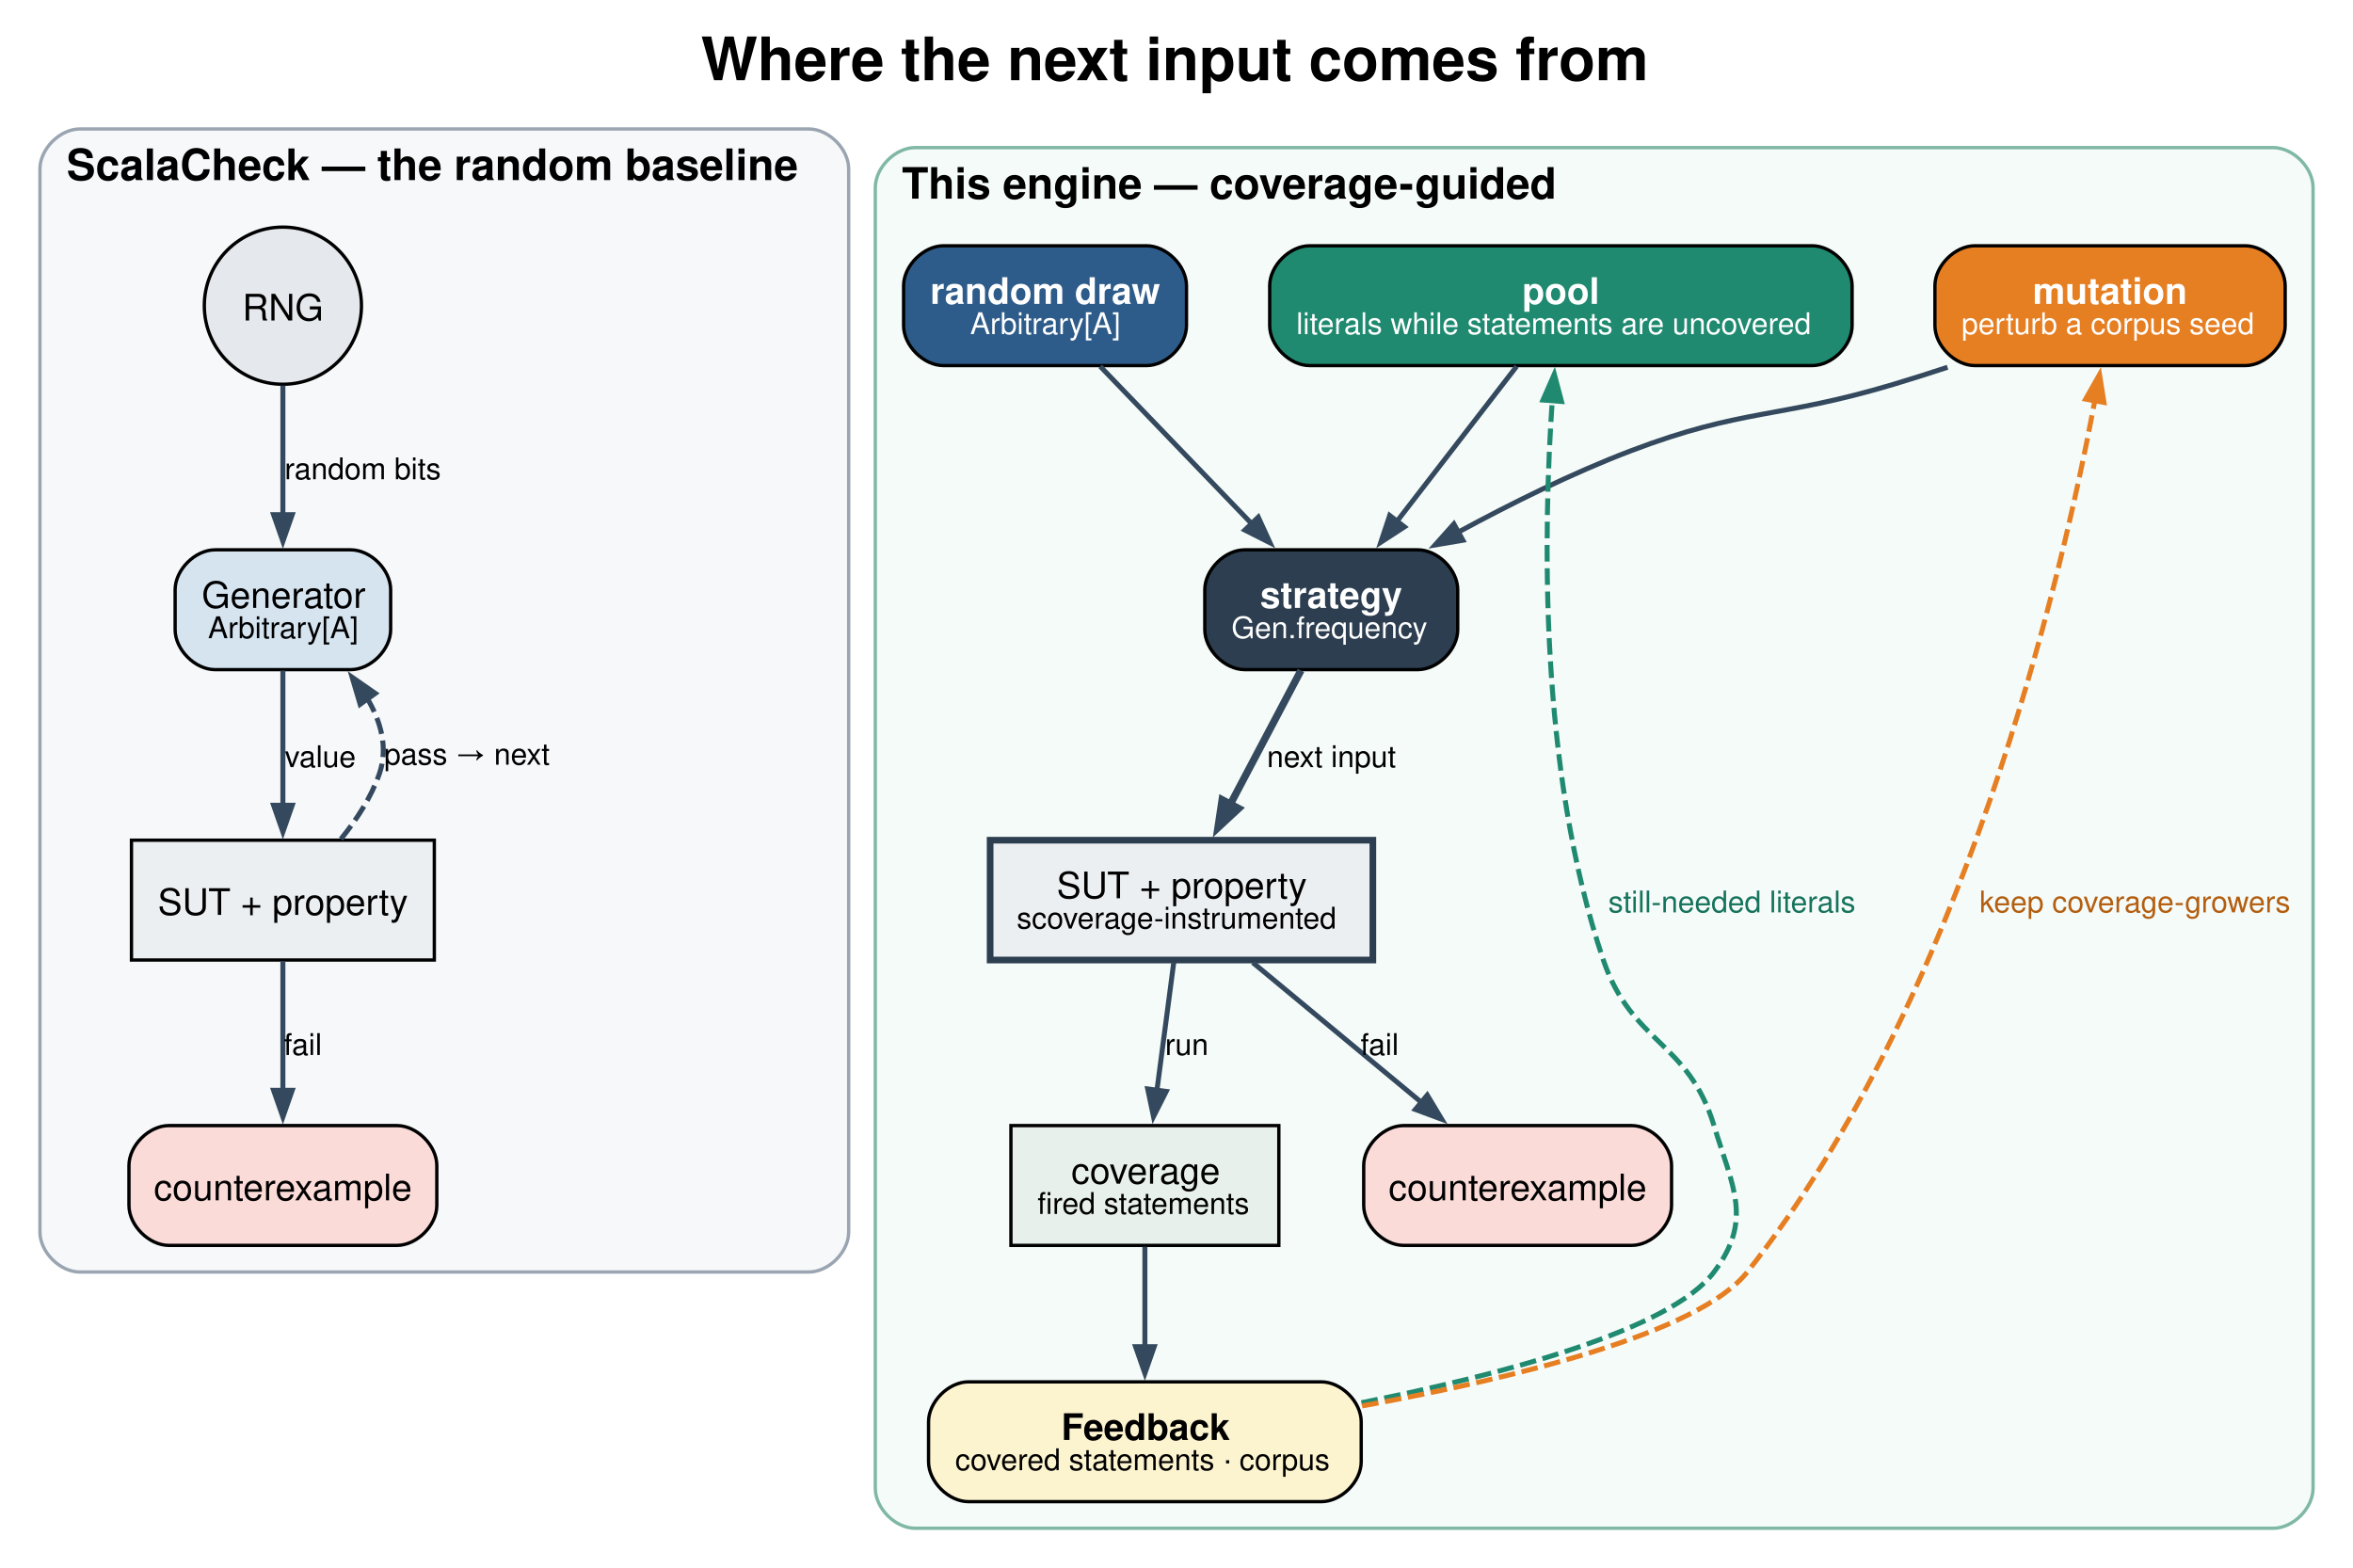
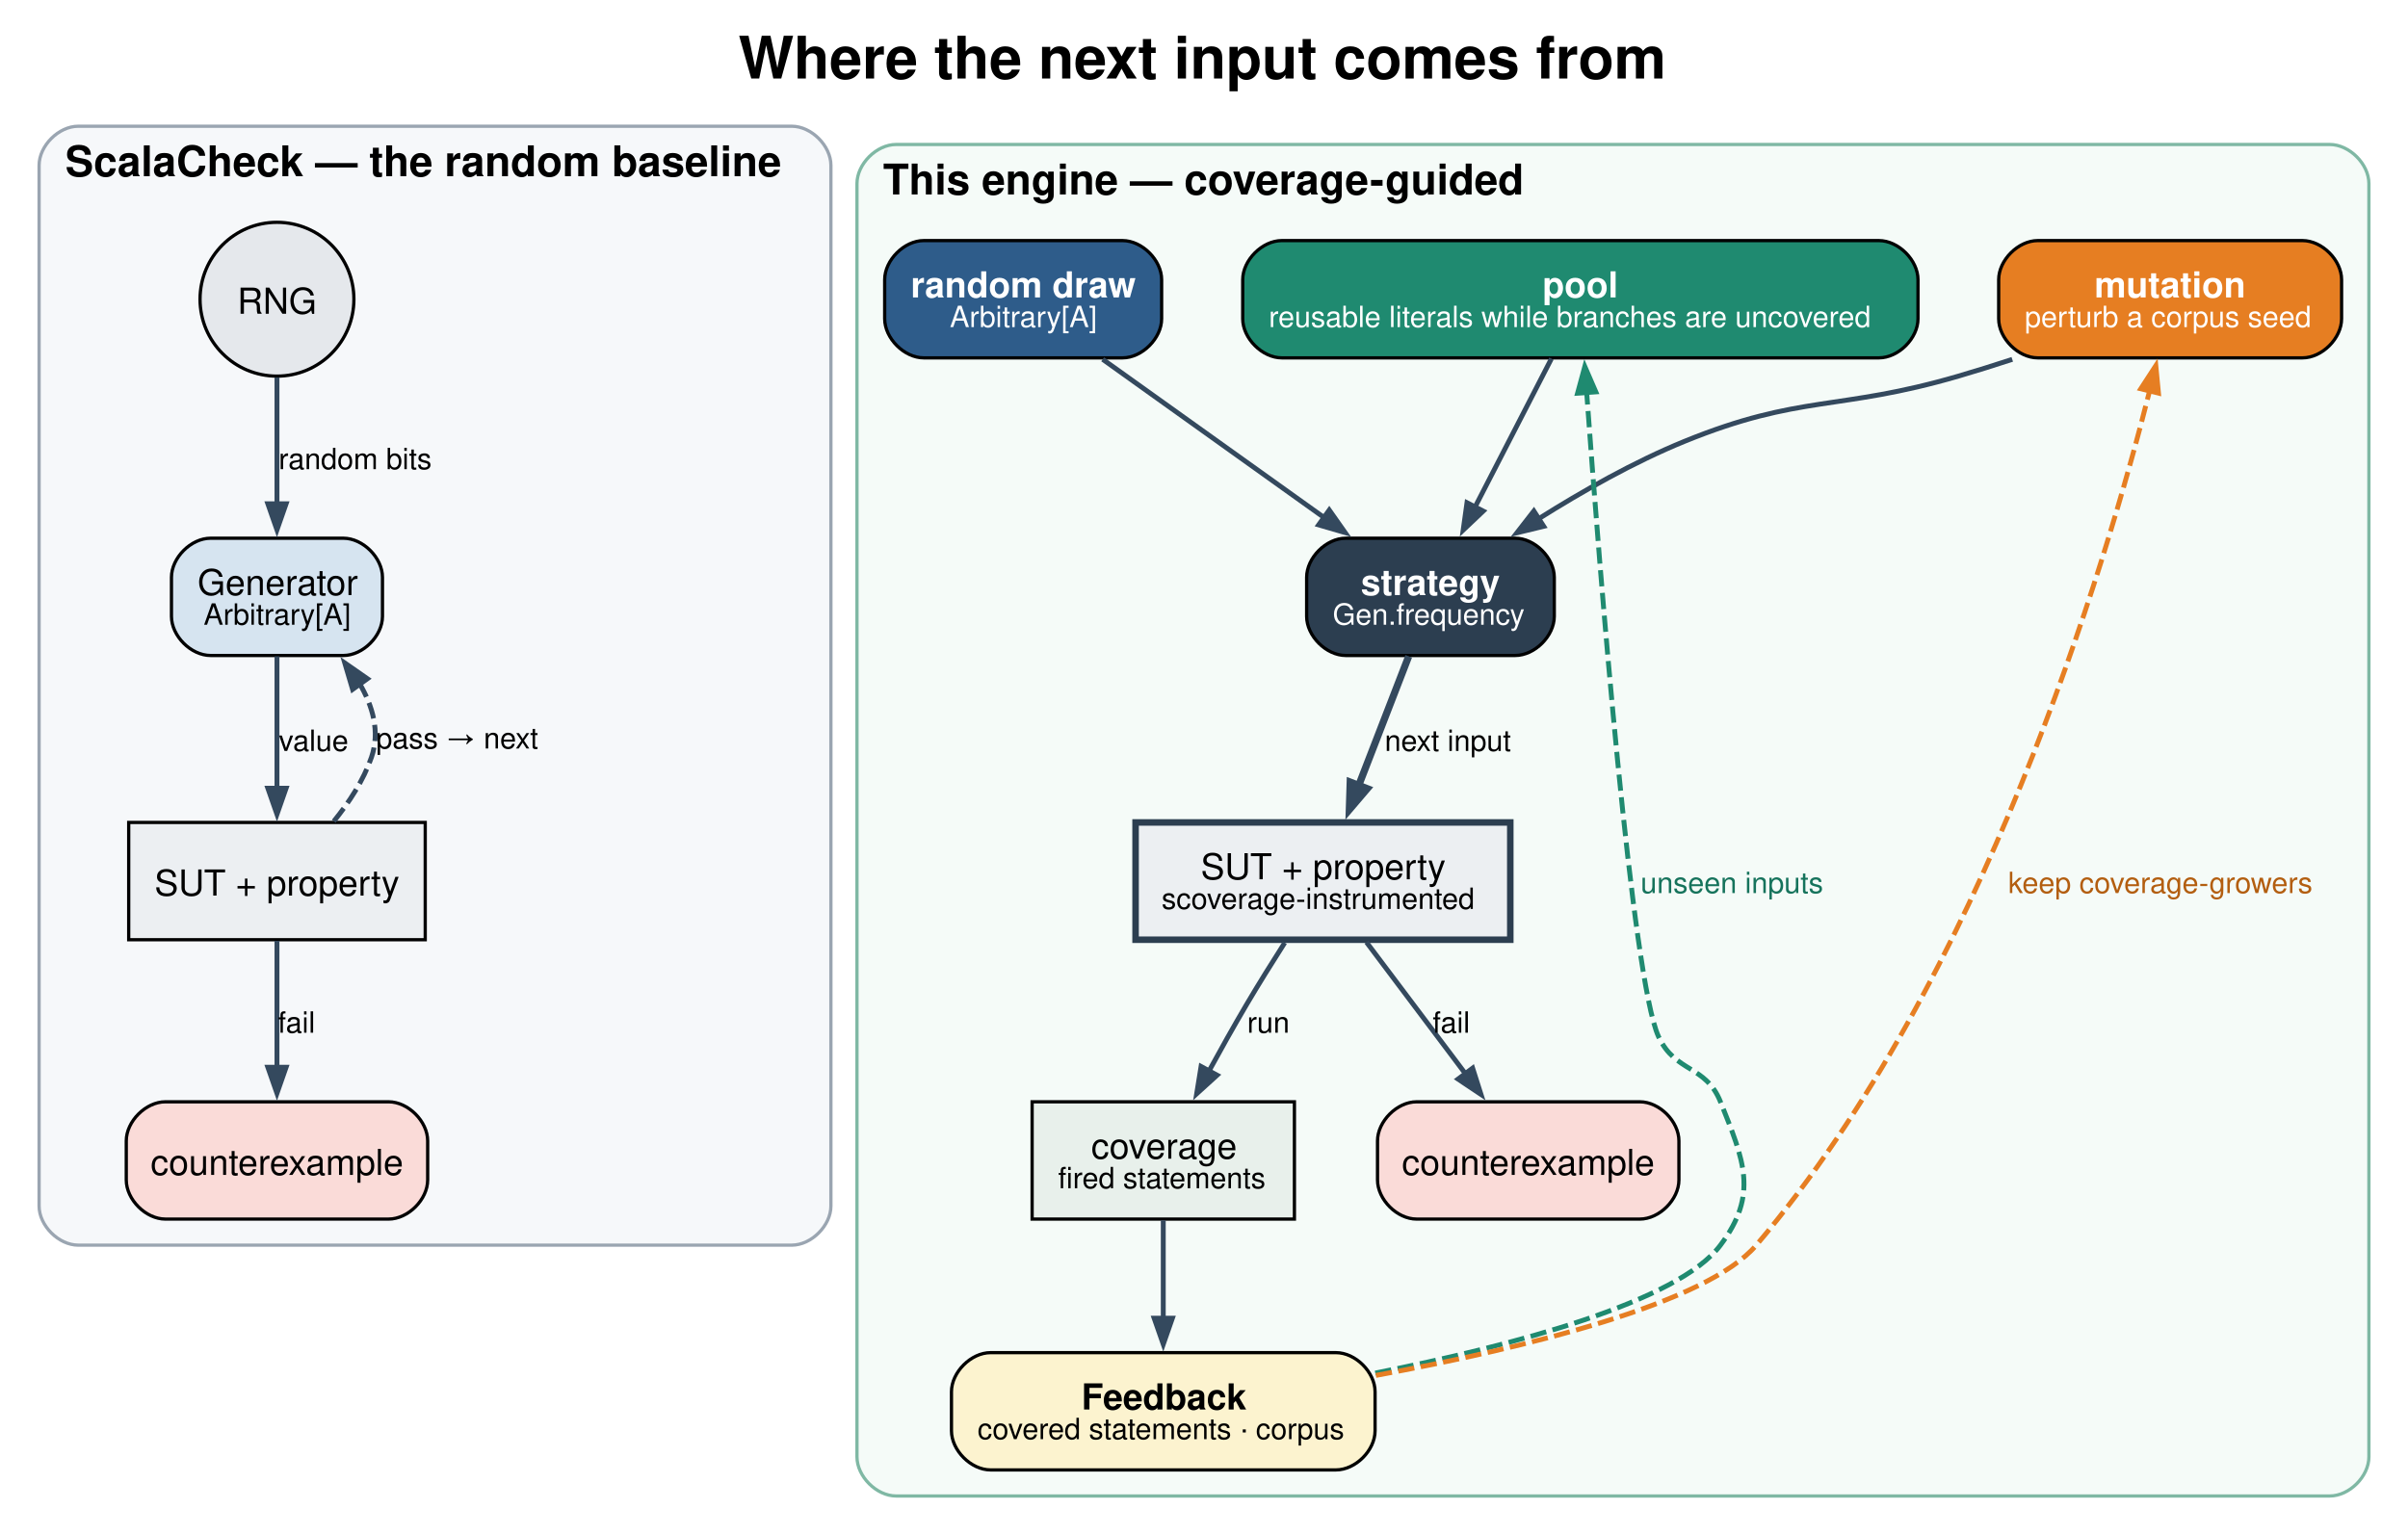
- <svg xmlns="http://www.w3.org/2000/svg" width="707pt" height="471pt" viewBox="0.00 0.00 707.00 471.00">
+ <svg xmlns="http://www.w3.org/2000/svg" width="739pt" height="471pt" viewBox="0.00 0.00 739.00 471.00">
  <g id="graph0" class="graph" transform="scale(1 1) rotate(0) translate(4 467.21)">
-     <polygon fill="white" stroke="none" points="-4,4 -4,-467.21 703,-467.21 703,4 -4,4" />
-     <text xml:space="preserve" text-anchor="start" x="206.62" y="-443.11" font-family="Helvetica,sans-Serif" font-weight="bold" font-size="18.00">Where the next input comes from</text>
+     <polygon fill="white" stroke="none" points="-4,4 -4,-467.21 735,-467.21 735,4 -4,4" />
+     <text xml:space="preserve" text-anchor="start" x="222.62" y="-443.11" font-family="Helvetica,sans-Serif" font-weight="bold" font-size="18.00">Where the next input comes from</text>
    <g id="clust1" class="cluster">
      <path fill="#f6f8fa" stroke="#9aa5b1" d="M20,-85C20,-85 239,-85 239,-85 245,-85 251,-91 251,-97 251,-97 251,-416.46 251,-416.46 251,-422.46 245,-428.46 239,-428.46 239,-428.46 20,-428.46 20,-428.46 14,-428.46 8,-422.46 8,-416.46 8,-416.46 8,-97 8,-97 8,-91 14,-85 20,-85" />
      <text xml:space="preserve" text-anchor="start" x="16" y="-413.11" font-family="Helvetica,sans-Serif" font-weight="bold" font-size="13.00">ScalaCheck — the random baseline</text>
    </g>
    <g id="clust2" class="cluster">
-       <path fill="#f5fbf8" stroke="#7fb8a4" d="M271,-8C271,-8 679,-8 679,-8 685,-8 691,-14 691,-20 691,-20 691,-410.86 691,-410.86 691,-416.86 685,-422.86 679,-422.86 679,-422.86 271,-422.86 271,-422.86 265,-422.86 259,-416.86 259,-410.86 259,-410.86 259,-20 259,-20 259,-14 265,-8 271,-8" />
+       <path fill="#f5fbf8" stroke="#7fb8a4" d="M271,-8C271,-8 711,-8 711,-8 717,-8 723,-14 723,-20 723,-20 723,-410.86 723,-410.86 723,-416.86 717,-422.86 711,-422.86 711,-422.86 271,-422.86 271,-422.86 265,-422.86 259,-416.86 259,-410.86 259,-410.86 259,-20 259,-20 259,-14 265,-8 271,-8" />
      <text xml:space="preserve" text-anchor="start" x="267" y="-407.51" font-family="Helvetica,sans-Serif" font-weight="bold" font-size="13.00">This engine — coverage-guided</text>
    </g>
    <g id="node1" class="node">
      <ellipse fill="#e5e8ec" stroke="black" cx="81" cy="-375.36" rx="23.61" ry="23.61" />
      <text xml:space="preserve" text-anchor="middle" x="81" y="-370.91" font-family="Helvetica,sans-Serif" font-size="11.00">RNG</text>
    </g>
    <g id="node2" class="node">
      <path fill="#d6e4f0" stroke="black" d="M101.38,-302C101.38,-302 60.62,-302 60.62,-302 54.62,-302 48.62,-296 48.62,-290 48.62,-290 48.62,-278 48.62,-278 48.62,-272 54.62,-266 60.62,-266 60.62,-266 101.38,-266 101.38,-266 107.38,-266 113.38,-272 113.38,-278 113.38,-278 113.38,-290 113.38,-290 113.38,-296 107.38,-302 101.38,-302" />
      <text xml:space="preserve" text-anchor="start" x="56.62" y="-284.55" font-family="Helvetica,sans-Serif" font-size="11.00">Generator</text>
      <text xml:space="preserve" text-anchor="start" x="58.5" y="-275.45" font-family="Helvetica,sans-Serif" font-size="9.00">Arbitrary[A]</text>
    </g>
    <g id="edge1" class="edge">
      <path fill="none" stroke="#34495e" stroke-width="1.5" d="M81,-351.35C81,-339.51 81,-324.99 81,-312.56" />
      <polygon fill="#34495e" stroke="#34495e" stroke-width="1.5" points="83.8,-312.56 81,-304.56 78.2,-312.56 83.8,-312.56" />
      <text xml:space="preserve" text-anchor="middle" x="105" y="-323.2" font-family="Helvetica,sans-Serif" font-size="9.00">random bits</text>
    </g>
    <g id="node3" class="node">
      <polygon fill="#eceff2" stroke="black" points="126.5,-214.75 35.5,-214.75 35.5,-178.75 126.5,-178.75 126.5,-214.75" />
      <text xml:space="preserve" text-anchor="middle" x="81" y="-192.3" font-family="Helvetica,sans-Serif" font-size="11.00">SUT + property</text>
    </g>
    <g id="edge2" class="edge">
      <path fill="none" stroke="#34495e" stroke-width="1.5" d="M81,-265.75C81,-254.08 81,-238.42 81,-225.07" />
      <polygon fill="#34495e" stroke="#34495e" stroke-width="1.5" points="83.8,-225.25 81,-217.25 78.2,-225.25 83.8,-225.25" />
      <text xml:space="preserve" text-anchor="middle" x="92.25" y="-236.7" font-family="Helvetica,sans-Serif" font-size="9.00">value</text>
    </g>
    <g id="edge4" class="edge">
      <path fill="none" stroke="#34495e" stroke-width="1.5" stroke-dasharray="5,2" d="M98.44,-215.11C103.12,-220.88 107.55,-227.65 110,-234.75 112.7,-242.59 110.43,-250.52 106.19,-257.64" />
      <polygon fill="#34495e" stroke="#34495e" stroke-width="1.5" points="104.21,-255.59 101.8,-263.72 108.76,-258.87 104.21,-255.59" />
      <text xml:space="preserve" text-anchor="middle" x="136.3" y="-237.45" font-family="Helvetica,sans-Serif" font-size="9.00">pass → next</text>
    </g>
    <g id="node4" class="node">
      <path fill="#fadbd8" stroke="black" d="M115.25,-129C115.25,-129 46.75,-129 46.75,-129 40.75,-129 34.75,-123 34.75,-117 34.75,-117 34.75,-105 34.75,-105 34.75,-99 40.75,-93 46.75,-93 46.75,-93 115.25,-93 115.25,-93 121.25,-93 127.25,-99 127.25,-105 127.25,-105 127.25,-117 127.25,-117 127.25,-123 121.25,-129 115.25,-129" />
      <text xml:space="preserve" text-anchor="middle" x="81" y="-106.55" font-family="Helvetica,sans-Serif" font-size="11.00">counterexample</text>
    </g>
    <g id="edge3" class="edge">
      <path fill="none" stroke="#34495e" stroke-width="1.5" d="M81,-178.4C81,-167.17 81,-152.31 81,-139.49" />
      <polygon fill="#34495e" stroke="#34495e" stroke-width="1.5" points="83.8,-139.6 81,-131.6 78.2,-139.6 83.8,-139.6" />
      <text xml:space="preserve" text-anchor="middle" x="87" y="-150.2" font-family="Helvetica,sans-Serif" font-size="9.00">fail</text>
    </g>
    <g id="node5" class="node">
      <path fill="#2e5c8a" stroke="black" d="M340.5,-393.36C340.5,-393.36 279.5,-393.36 279.5,-393.36 273.5,-393.36 267.5,-387.36 267.5,-381.36 267.5,-381.36 267.5,-369.36 267.5,-369.36 267.5,-363.36 273.5,-357.36 279.5,-357.36 279.5,-357.36 340.5,-357.36 340.5,-357.36 346.5,-357.36 352.5,-363.36 352.5,-369.36 352.5,-369.36 352.5,-381.36 352.5,-381.36 352.5,-387.36 346.5,-393.36 340.5,-393.36" />
      <text xml:space="preserve" text-anchor="start" x="275.5" y="-375.91" font-family="Helvetica,sans-Serif" font-weight="bold" font-size="11.00" fill="white">random draw</text>
      <text xml:space="preserve" text-anchor="start" x="287.5" y="-366.81" font-family="Helvetica,sans-Serif" font-size="9.00" fill="white">Arbitrary[A]</text>
    </g>
    <g id="node8" class="node">
-       <path fill="#2c3e50" stroke="black" d="M422,-302C422,-302 370,-302 370,-302 364,-302 358,-296 358,-290 358,-290 358,-278 358,-278 358,-272 364,-266 370,-266 370,-266 422,-266 422,-266 428,-266 434,-272 434,-278 434,-278 434,-290 434,-290 434,-296 428,-302 422,-302" />
-       <text xml:space="preserve" text-anchor="start" x="374.62" y="-284.55" font-family="Helvetica,sans-Serif" font-weight="bold" font-size="11.00" fill="white">strategy</text>
-       <text xml:space="preserve" text-anchor="start" x="366" y="-275.45" font-family="Helvetica,sans-Serif" font-size="9.00" fill="white">Gen.frequency</text>
+       <path fill="#2c3e50" stroke="black" d="M461,-302C461,-302 409,-302 409,-302 403,-302 397,-296 397,-290 397,-290 397,-278 397,-278 397,-272 403,-266 409,-266 409,-266 461,-266 461,-266 467,-266 473,-272 473,-278 473,-278 473,-290 473,-290 473,-296 467,-302 461,-302" />
+       <text xml:space="preserve" text-anchor="start" x="413.62" y="-284.55" font-family="Helvetica,sans-Serif" font-weight="bold" font-size="11.00" fill="white">strategy</text>
+       <text xml:space="preserve" text-anchor="start" x="405" y="-275.45" font-family="Helvetica,sans-Serif" font-size="9.00" fill="white">Gen.frequency</text>
    </g>
    <g id="edge5" class="edge">
-       <path fill="none" stroke="#34495e" stroke-width="1.5" d="M326.58,-357.13C339.58,-343.62 357.85,-324.64 372.38,-309.54" />
-       <polygon fill="#34495e" stroke="#34495e" stroke-width="1.5" points="374.07,-311.82 377.6,-304.12 370.04,-307.94 374.07,-311.82" />
+       <path fill="none" stroke="#34495e" stroke-width="1.5" d="M334.4,-356.92C353.84,-343.02 381.24,-323.43 402.54,-308.21" />
+       <polygon fill="#34495e" stroke="#34495e" stroke-width="1.5" points="403.94,-310.65 408.82,-303.72 400.68,-306.09 403.94,-310.65" />
    </g>
    <g id="node6" class="node">
-       <path fill="#1f8a70" stroke="black" d="M540.5,-393.36C540.5,-393.36 389.5,-393.36 389.5,-393.36 383.5,-393.36 377.5,-387.36 377.5,-381.36 377.5,-381.36 377.5,-369.36 377.5,-369.36 377.5,-363.36 383.5,-357.36 389.5,-357.36 389.5,-357.36 540.5,-357.36 540.5,-357.36 546.5,-357.36 552.5,-363.36 552.5,-369.36 552.5,-369.36 552.5,-381.36 552.5,-381.36 552.5,-387.36 546.5,-393.36 540.5,-393.36" />
-       <text xml:space="preserve" text-anchor="start" x="453.38" y="-375.91" font-family="Helvetica,sans-Serif" font-weight="bold" font-size="11.00" fill="white">pool</text>
-       <text xml:space="preserve" text-anchor="start" x="385.5" y="-366.81" font-family="Helvetica,sans-Serif" font-size="9.00" fill="white">literals while statements are uncovered</text>
+       <path fill="#1f8a70" stroke="black" d="M572.62,-393.36C572.62,-393.36 389.38,-393.36 389.38,-393.36 383.38,-393.36 377.38,-387.36 377.38,-381.36 377.38,-381.36 377.38,-369.36 377.38,-369.36 377.38,-363.36 383.38,-357.36 389.38,-357.36 389.38,-357.36 572.62,-357.36 572.62,-357.36 578.62,-357.36 584.62,-363.36 584.62,-369.36 584.62,-369.36 584.62,-381.36 584.62,-381.36 584.62,-387.36 578.62,-393.36 572.62,-393.36" />
+       <text xml:space="preserve" text-anchor="start" x="469.38" y="-375.91" font-family="Helvetica,sans-Serif" font-weight="bold" font-size="11.00" fill="white">pool</text>
+       <text xml:space="preserve" text-anchor="start" x="385.38" y="-366.81" font-family="Helvetica,sans-Serif" font-size="9.00" fill="white">reusable literals while branches are uncovered</text>
    </g>
    <g id="edge6" class="edge">
-       <path fill="none" stroke="#34495e" stroke-width="1.5" d="M451.7,-357.13C441.45,-343.86 427.14,-325.33 415.59,-310.37" />
-       <polygon fill="#34495e" stroke="#34495e" stroke-width="1.5" points="417.99,-308.9 410.89,-304.28 413.56,-312.32 417.99,-308.9" />
+       <path fill="none" stroke="#34495e" stroke-width="1.5" d="M472.13,-357.13C465.43,-344.11 456.11,-326.01 448.49,-311.2" />
+       <polygon fill="#34495e" stroke="#34495e" stroke-width="1.5" points="451.19,-310.33 445.04,-304.5 446.21,-312.89 451.19,-310.33" />
    </g>
    <g id="node7" class="node">
-       <path fill="#e67e22" stroke="black" d="M670.62,-393.36C670.62,-393.36 589.38,-393.36 589.38,-393.36 583.38,-393.36 577.38,-387.36 577.38,-381.36 577.38,-381.36 577.38,-369.36 577.38,-369.36 577.38,-363.36 583.38,-357.36 589.38,-357.36 589.38,-357.36 670.62,-357.36 670.62,-357.36 676.62,-357.36 682.62,-363.36 682.62,-369.36 682.62,-369.36 682.62,-381.36 682.62,-381.36 682.62,-387.36 676.62,-393.36 670.62,-393.36" />
-       <text xml:space="preserve" text-anchor="start" x="606.75" y="-375.91" font-family="Helvetica,sans-Serif" font-weight="bold" font-size="11.00" fill="white">mutation</text>
-       <text xml:space="preserve" text-anchor="start" x="585.38" y="-366.81" font-family="Helvetica,sans-Serif" font-size="9.00" fill="white">perturb a corpus seed</text>
+       <path fill="#e67e22" stroke="black" d="M702.62,-393.36C702.62,-393.36 621.38,-393.36 621.38,-393.36 615.38,-393.36 609.38,-387.36 609.38,-381.36 609.38,-381.36 609.38,-369.36 609.38,-369.36 609.38,-363.36 615.38,-357.36 621.38,-357.36 621.38,-357.36 702.62,-357.36 702.62,-357.36 708.62,-357.36 714.62,-363.36 714.62,-369.36 714.62,-369.36 714.62,-381.36 714.62,-381.36 714.62,-387.36 708.62,-393.36 702.62,-393.36" />
+       <text xml:space="preserve" text-anchor="start" x="638.75" y="-375.91" font-family="Helvetica,sans-Serif" font-weight="bold" font-size="11.00" fill="white">mutation</text>
+       <text xml:space="preserve" text-anchor="start" x="617.38" y="-366.81" font-family="Helvetica,sans-Serif" font-size="9.00" fill="white">perturb a corpus seed</text>
    </g>
    <g id="edge7" class="edge">
-       <path fill="none" stroke="#34495e" stroke-width="1.5" d="M581.17,-356.86C575.74,-355.07 570.26,-353.33 565,-351.75 530.31,-341.35 519.85,-344.63 486,-331.75 468.39,-325.05 449.78,-315.79 434.08,-307.27" />
-       <polygon fill="#34495e" stroke="#34495e" stroke-width="1.5" points="435.55,-304.88 427.19,-303.46 432.84,-309.78 435.55,-304.88" />
+       <path fill="none" stroke="#34495e" stroke-width="1.5" d="M613.55,-356.9C607.99,-355.08 602.39,-353.32 597,-351.75 560.16,-340.99 548.54,-346.23 513,-331.75 497.53,-325.45 481.52,-316.37 468.06,-307.88" />
+       <polygon fill="#34495e" stroke="#34495e" stroke-width="1.5" points="469.76,-305.65 461.52,-303.66 466.73,-310.35 469.76,-305.65" />
    </g>
    <g id="node9" class="node">
-       <polygon fill="#eceff2" stroke="#2c3e50" stroke-width="2" points="408.5,-214.75 293.5,-214.75 293.5,-178.75 408.5,-178.75 408.5,-214.75" />
-       <text xml:space="preserve" text-anchor="start" x="313.5" y="-197.3" font-family="Helvetica,sans-Serif" font-size="11.00">SUT + property</text>
-       <text xml:space="preserve" text-anchor="start" x="301.5" y="-188.2" font-family="Helvetica,sans-Serif" font-size="9.00">scoverage-instrumented</text>
+       <polygon fill="#eceff2" stroke="#2c3e50" stroke-width="2" points="459.5,-214.75 344.5,-214.75 344.5,-178.75 459.5,-178.75 459.5,-214.75" />
+       <text xml:space="preserve" text-anchor="start" x="364.5" y="-197.3" font-family="Helvetica,sans-Serif" font-size="11.00">SUT + property</text>
+       <text xml:space="preserve" text-anchor="start" x="352.5" y="-188.2" font-family="Helvetica,sans-Serif" font-size="9.00">scoverage-instrumented</text>
    </g>
    <g id="edge8" class="edge">
-       <path fill="none" stroke="#34495e" stroke-width="2.2" d="M386.89,-265.75C380.75,-254.12 372.52,-238.52 365.49,-225.2" />
-       <polygon fill="#34495e" stroke="#34495e" stroke-width="2.2" points="368.17,-224.28 361.96,-218.51 363.22,-226.89 368.17,-224.28" />
-       <text xml:space="preserve" text-anchor="middle" x="396.07" y="-236.7" font-family="Helvetica,sans-Serif" font-size="9.00">next input</text>
+       <path fill="none" stroke="#34495e" stroke-width="2.2" d="M428.32,-265.75C423.91,-254.35 418.02,-239.13 412.93,-225.99" />
+       <polygon fill="#34495e" stroke="#34495e" stroke-width="2.2" points="415.6,-225.12 410.1,-218.67 410.37,-227.14 415.6,-225.12" />
+       <text xml:space="preserve" text-anchor="middle" x="440.35" y="-236.7" font-family="Helvetica,sans-Serif" font-size="9.00">next input</text>
    </g>
    <g id="node10" class="node">
-       <polygon fill="#e8f0eb" stroke="black" points="380.25,-129 299.75,-129 299.75,-93 380.25,-93 380.25,-129" />
-       <text xml:space="preserve" text-anchor="start" x="317.88" y="-111.55" font-family="Helvetica,sans-Serif" font-size="11.00">coverage</text>
-       <text xml:space="preserve" text-anchor="start" x="307.75" y="-102.45" font-family="Helvetica,sans-Serif" font-size="9.00">fired statements</text>
+       <polygon fill="#e8f0eb" stroke="black" points="393.25,-129 312.75,-129 312.75,-93 393.25,-93 393.25,-129" />
+       <text xml:space="preserve" text-anchor="start" x="330.88" y="-111.55" font-family="Helvetica,sans-Serif" font-size="11.00">coverage</text>
+       <text xml:space="preserve" text-anchor="start" x="320.75" y="-102.45" font-family="Helvetica,sans-Serif" font-size="9.00">fired statements</text>
    </g>
    <g id="edge10" class="edge">
-       <path fill="none" stroke="#34495e" stroke-width="1.5" d="M348.67,-177.99C347.2,-166.81 345.27,-152.15 343.61,-139.49" />
-       <polygon fill="#34495e" stroke="#34495e" stroke-width="1.5" points="346.41,-139.27 342.59,-131.7 340.85,-140 346.41,-139.27" />
-       <text xml:space="preserve" text-anchor="middle" x="352.58" y="-150.2" font-family="Helvetica,sans-Serif" font-size="9.00">run</text>
+       <path fill="none" stroke="#34495e" stroke-width="1.5" d="M390.28,-177.83C386.44,-171.82 382.21,-165.04 378.5,-158.75 374.63,-152.18 370.6,-144.99 366.93,-138.26" />
+       <polygon fill="#34495e" stroke="#34495e" stroke-width="1.5" points="369.52,-137.17 363.25,-131.47 364.6,-139.84 369.52,-137.17" />
+       <text xml:space="preserve" text-anchor="middle" x="385.25" y="-150.2" font-family="Helvetica,sans-Serif" font-size="9.00">run</text>
    </g>
    <g id="node12" class="node">
-       <path fill="#fadbd8" stroke="black" d="M486.25,-129C486.25,-129 417.75,-129 417.75,-129 411.75,-129 405.75,-123 405.75,-117 405.75,-117 405.75,-105 405.75,-105 405.75,-99 411.75,-93 417.75,-93 417.75,-93 486.25,-93 486.25,-93 492.25,-93 498.25,-99 498.25,-105 498.25,-105 498.25,-117 498.25,-117 498.25,-123 492.25,-129 486.25,-129" />
-       <text xml:space="preserve" text-anchor="middle" x="452" y="-106.55" font-family="Helvetica,sans-Serif" font-size="11.00">counterexample</text>
+       <path fill="#fadbd8" stroke="black" d="M499.25,-129C499.25,-129 430.75,-129 430.75,-129 424.75,-129 418.75,-123 418.75,-117 418.75,-117 418.75,-105 418.75,-105 418.75,-99 424.75,-93 430.75,-93 430.75,-93 499.25,-93 499.25,-93 505.25,-93 511.25,-99 511.25,-105 511.25,-105 511.25,-117 511.25,-117 511.25,-123 505.25,-129 499.25,-129" />
+       <text xml:space="preserve" text-anchor="middle" x="465" y="-106.55" font-family="Helvetica,sans-Serif" font-size="11.00">counterexample</text>
    </g>
    <g id="edge9" class="edge">
-       <path fill="none" stroke="#34495e" stroke-width="1.5" d="M372.42,-177.99C387.25,-165.69 407.15,-149.19 423.35,-135.76" />
-       <polygon fill="#34495e" stroke="#34495e" stroke-width="1.5" points="424.84,-138.16 429.21,-130.9 421.26,-133.85 424.84,-138.16" />
-       <text xml:space="preserve" text-anchor="middle" x="410.53" y="-150.2" font-family="Helvetica,sans-Serif" font-size="9.00">fail</text>
+       <path fill="none" stroke="#34495e" stroke-width="1.5" d="M415.36,-177.99C424.19,-166.25 435.9,-150.68 445.74,-137.61" />
+       <polygon fill="#34495e" stroke="#34495e" stroke-width="1.5" points="447.94,-139.34 450.51,-131.26 443.46,-135.97 447.94,-139.34" />
+       <text xml:space="preserve" text-anchor="middle" x="441.39" y="-150.2" font-family="Helvetica,sans-Serif" font-size="9.00">fail</text>
    </g>
    <g id="node11" class="node">
-       <path fill="#fcf3cf" stroke="black" d="M393,-52C393,-52 287,-52 287,-52 281,-52 275,-46 275,-40 275,-40 275,-28 275,-28 275,-22 281,-16 287,-16 287,-16 393,-16 393,-16 399,-16 405,-22 405,-28 405,-28 405,-40 405,-40 405,-46 399,-52 393,-52" />
-       <text xml:space="preserve" text-anchor="start" x="314.88" y="-34.55" font-family="Helvetica,sans-Serif" font-weight="bold" font-size="11.00">Feedback</text>
-       <text xml:space="preserve" text-anchor="start" x="283" y="-25.45" font-family="Helvetica,sans-Serif" font-size="9.00">covered statements · corpus</text>
+       <path fill="#fcf3cf" stroke="black" d="M406,-52C406,-52 300,-52 300,-52 294,-52 288,-46 288,-40 288,-40 288,-28 288,-28 288,-22 294,-16 300,-16 300,-16 406,-16 406,-16 412,-16 418,-22 418,-28 418,-28 418,-40 418,-40 418,-46 412,-52 406,-52" />
+       <text xml:space="preserve" text-anchor="start" x="327.88" y="-34.55" font-family="Helvetica,sans-Serif" font-weight="bold" font-size="11.00">Feedback</text>
+       <text xml:space="preserve" text-anchor="start" x="296" y="-25.45" font-family="Helvetica,sans-Serif" font-size="9.00">covered statements · corpus</text>
    </g>
    <g id="edge11" class="edge">
-       <path fill="none" stroke="#34495e" stroke-width="1.5" d="M340,-92.6C340,-83.61 340,-72.43 340,-62.32" />
-       <polygon fill="#34495e" stroke="#34495e" stroke-width="1.5" points="342.8,-62.57 340,-54.57 337.2,-62.57 342.8,-62.57" />
+       <path fill="none" stroke="#34495e" stroke-width="1.5" d="M353,-92.6C353,-83.61 353,-72.43 353,-62.32" />
+       <polygon fill="#34495e" stroke="#34495e" stroke-width="1.5" points="355.8,-62.57 353,-54.57 350.2,-62.57 355.8,-62.57" />
    </g>
    <g id="edge12" class="edge">
-       <path fill="none" stroke="#1f8a70" stroke-width="1.5" stroke-dasharray="5,2" d="M405.06,-45.73C447.73,-54.25 497.97,-67.61 511,-85 522.73,-100.65 516.68,-110.29 511,-129 503.28,-154.45 486.3,-153.57 477.75,-178.75 458.26,-236.19 459.73,-308.47 462.42,-347.08" />
-       <polygon fill="#1f8a70" stroke="#1f8a70" stroke-width="1.5" points="459.61,-347.01 463.02,-354.77 465.19,-346.58 459.61,-347.01" />
-       <text xml:space="preserve" text-anchor="middle" x="516.38" y="-193.07" font-family="Helvetica,sans-Serif" font-size="9.00" fill="#16735c">still-needed literals</text>
+       <path fill="none" stroke="#1f8a70" stroke-width="1.5" stroke-dasharray="5,2" d="M418.06,-45.73C460.73,-54.25 510.97,-67.61 524,-85 535.73,-100.65 531.25,-110.84 524,-129 519.45,-140.39 510.14,-137.87 505,-149 496.86,-166.62 487.01,-290.92 482.92,-347.01" />
+       <polygon fill="#1f8a70" stroke="#1f8a70" stroke-width="1.5" points="480.15,-346.51 482.37,-354.7 485.74,-346.92 480.15,-346.51" />
+       <text xml:space="preserve" text-anchor="middle" x="527.52" y="-193.07" font-family="Helvetica,sans-Serif" font-size="9.00" fill="#16735c">unseen inputs</text>
    </g>
    <g id="edge13" class="edge">
-       <path fill="none" stroke="#e67e22" stroke-width="1.5" stroke-dasharray="5,2" d="M405.26,-44.76C451,-53.06 506.45,-66.58 521,-85 585.9,-167.13 615.17,-292.03 625.44,-346.89" />
-       <polygon fill="#e67e22" stroke="#e67e22" stroke-width="1.5" points="622.66,-347.28 626.84,-354.66 628.17,-346.29 622.66,-347.28" />
-       <text xml:space="preserve" text-anchor="middle" x="637.47" y="-193.07" font-family="Helvetica,sans-Serif" font-size="9.00" fill="#b35e10">keep coverage-growers</text>
+       <path fill="none" stroke="#e67e22" stroke-width="1.5" stroke-dasharray="5,2" d="M418.26,-45.01C464.05,-53.44 519.73,-67.02 535,-85 604.56,-166.91 642.02,-292.88 655.78,-347.53" />
+       <polygon fill="#e67e22" stroke="#e67e22" stroke-width="1.5" points="652.99,-347.87 657.61,-354.97 658.42,-346.53 652.99,-347.87" />
+       <text xml:space="preserve" text-anchor="middle" x="659" y="-193.07" font-family="Helvetica,sans-Serif" font-size="9.00" fill="#b35e10">keep coverage-growers</text>
    </g>
  </g>
</svg>
